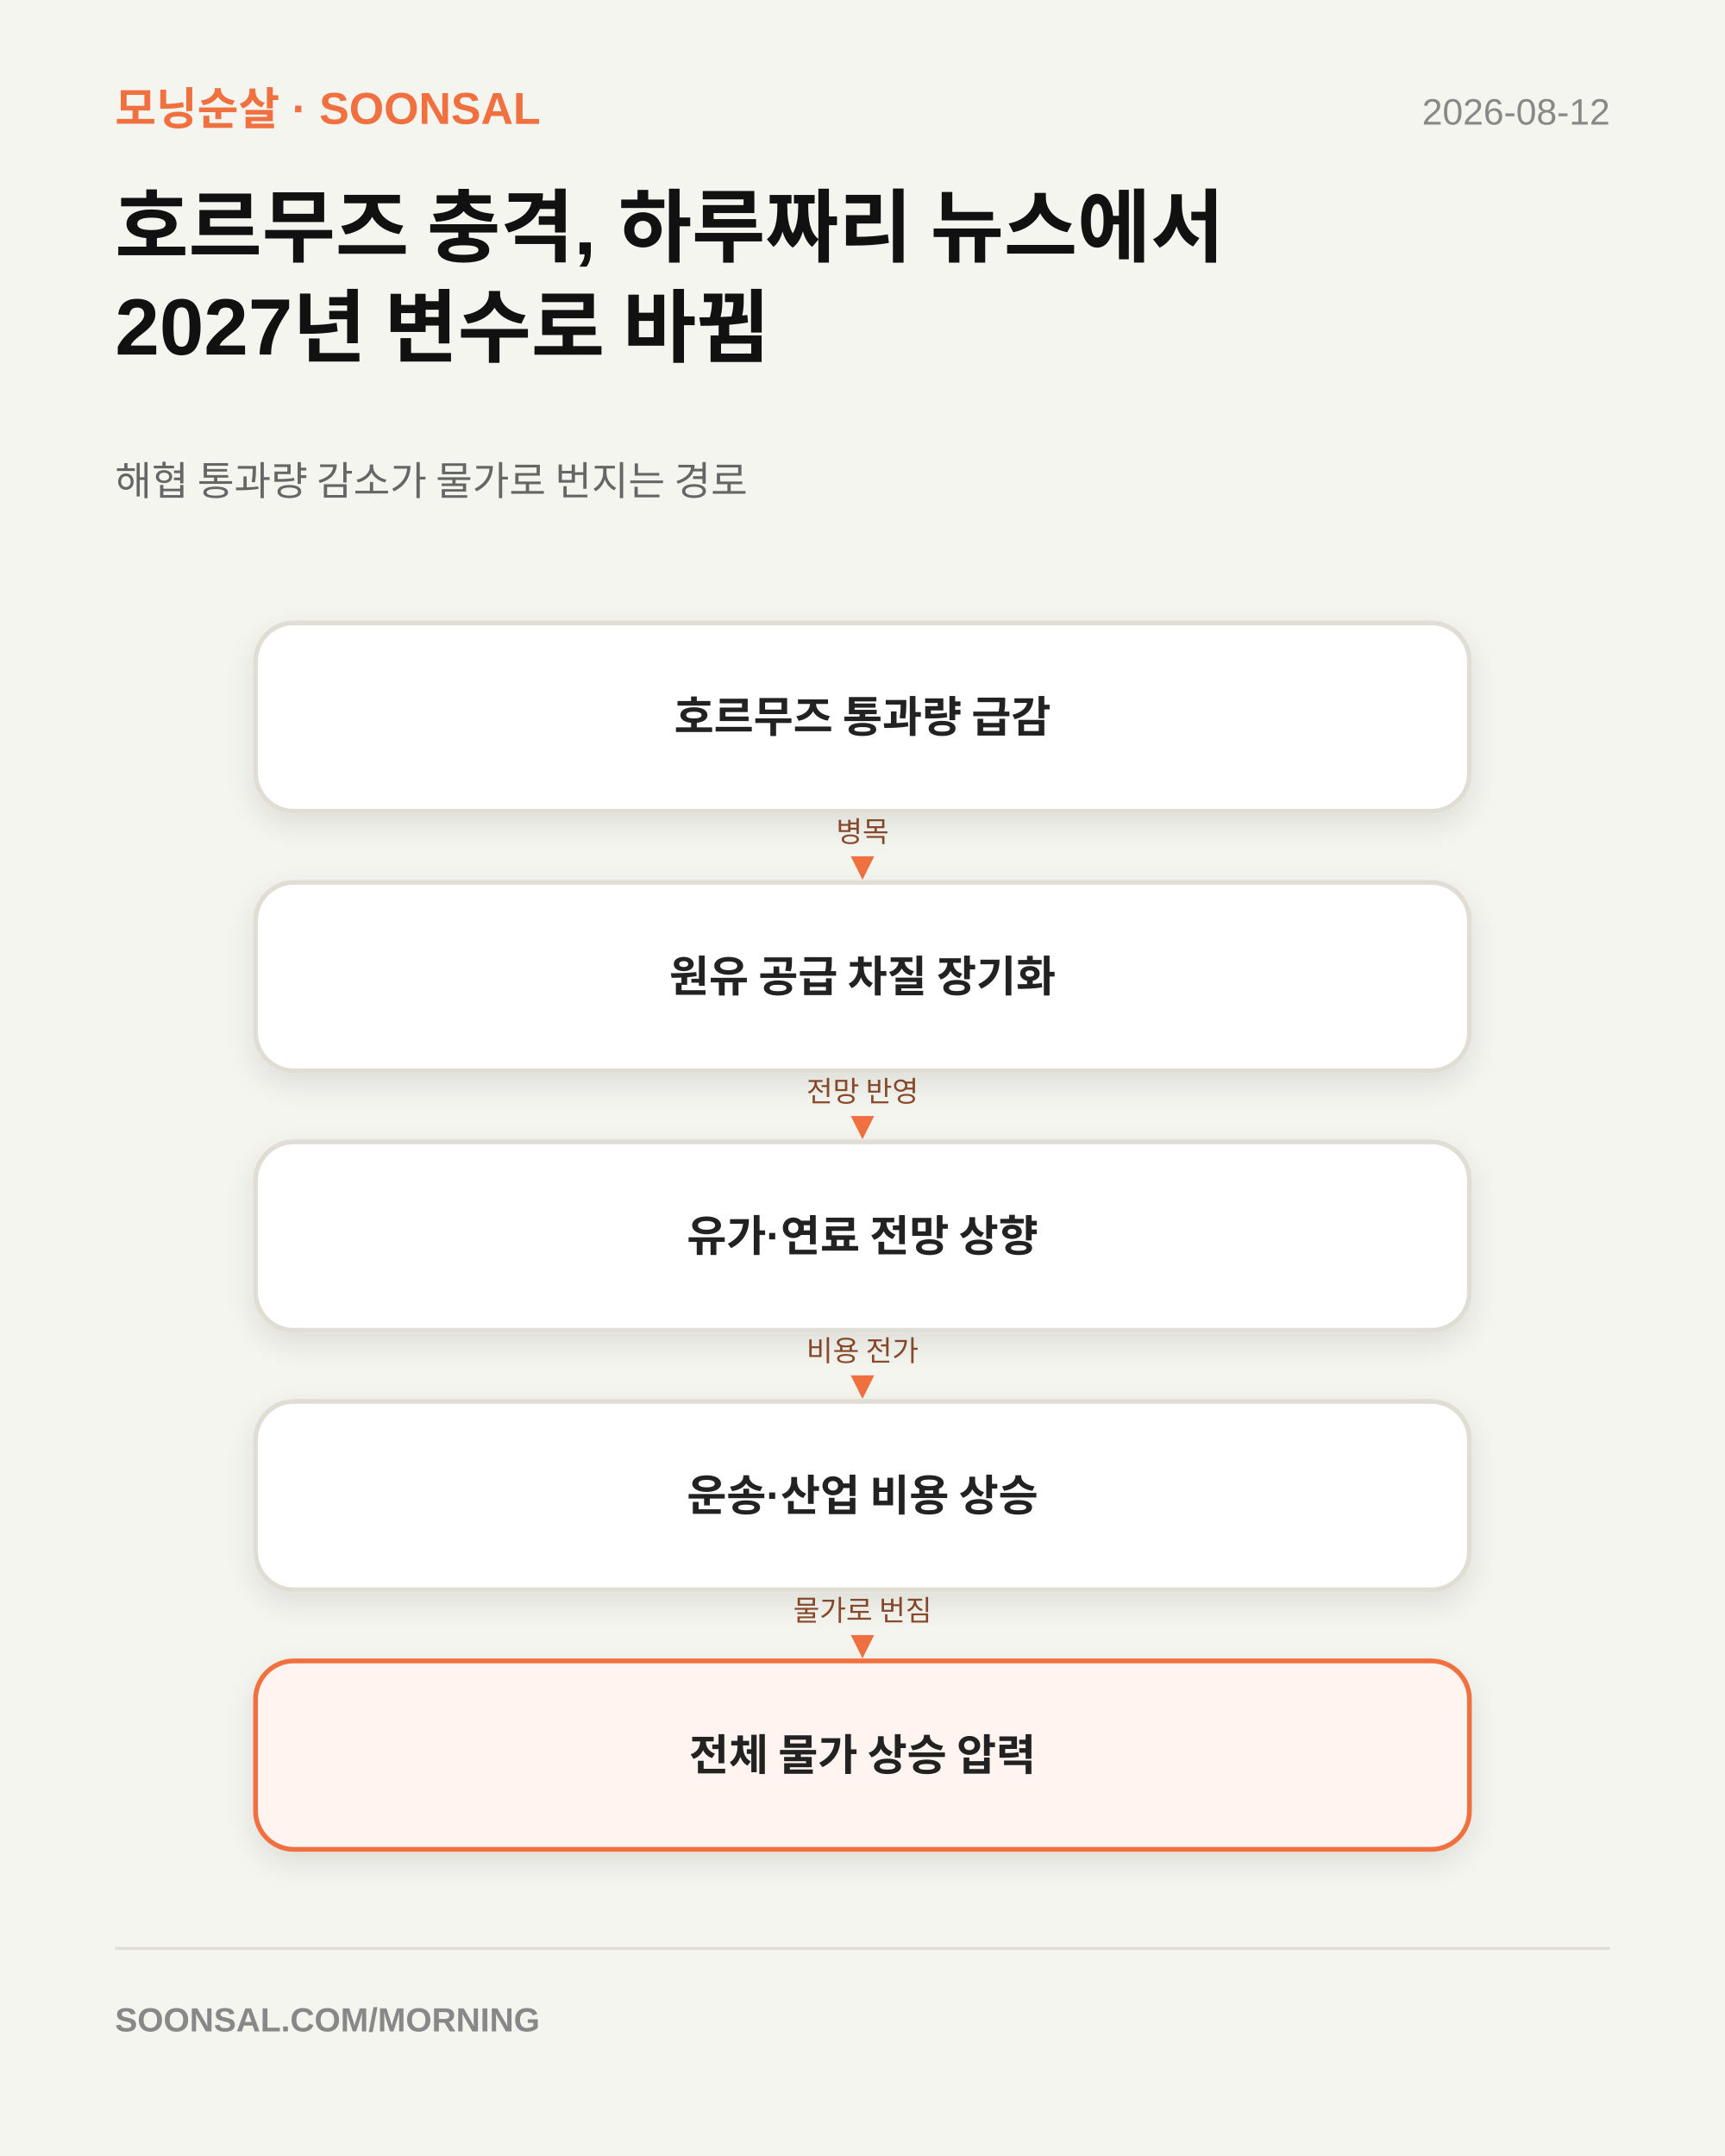
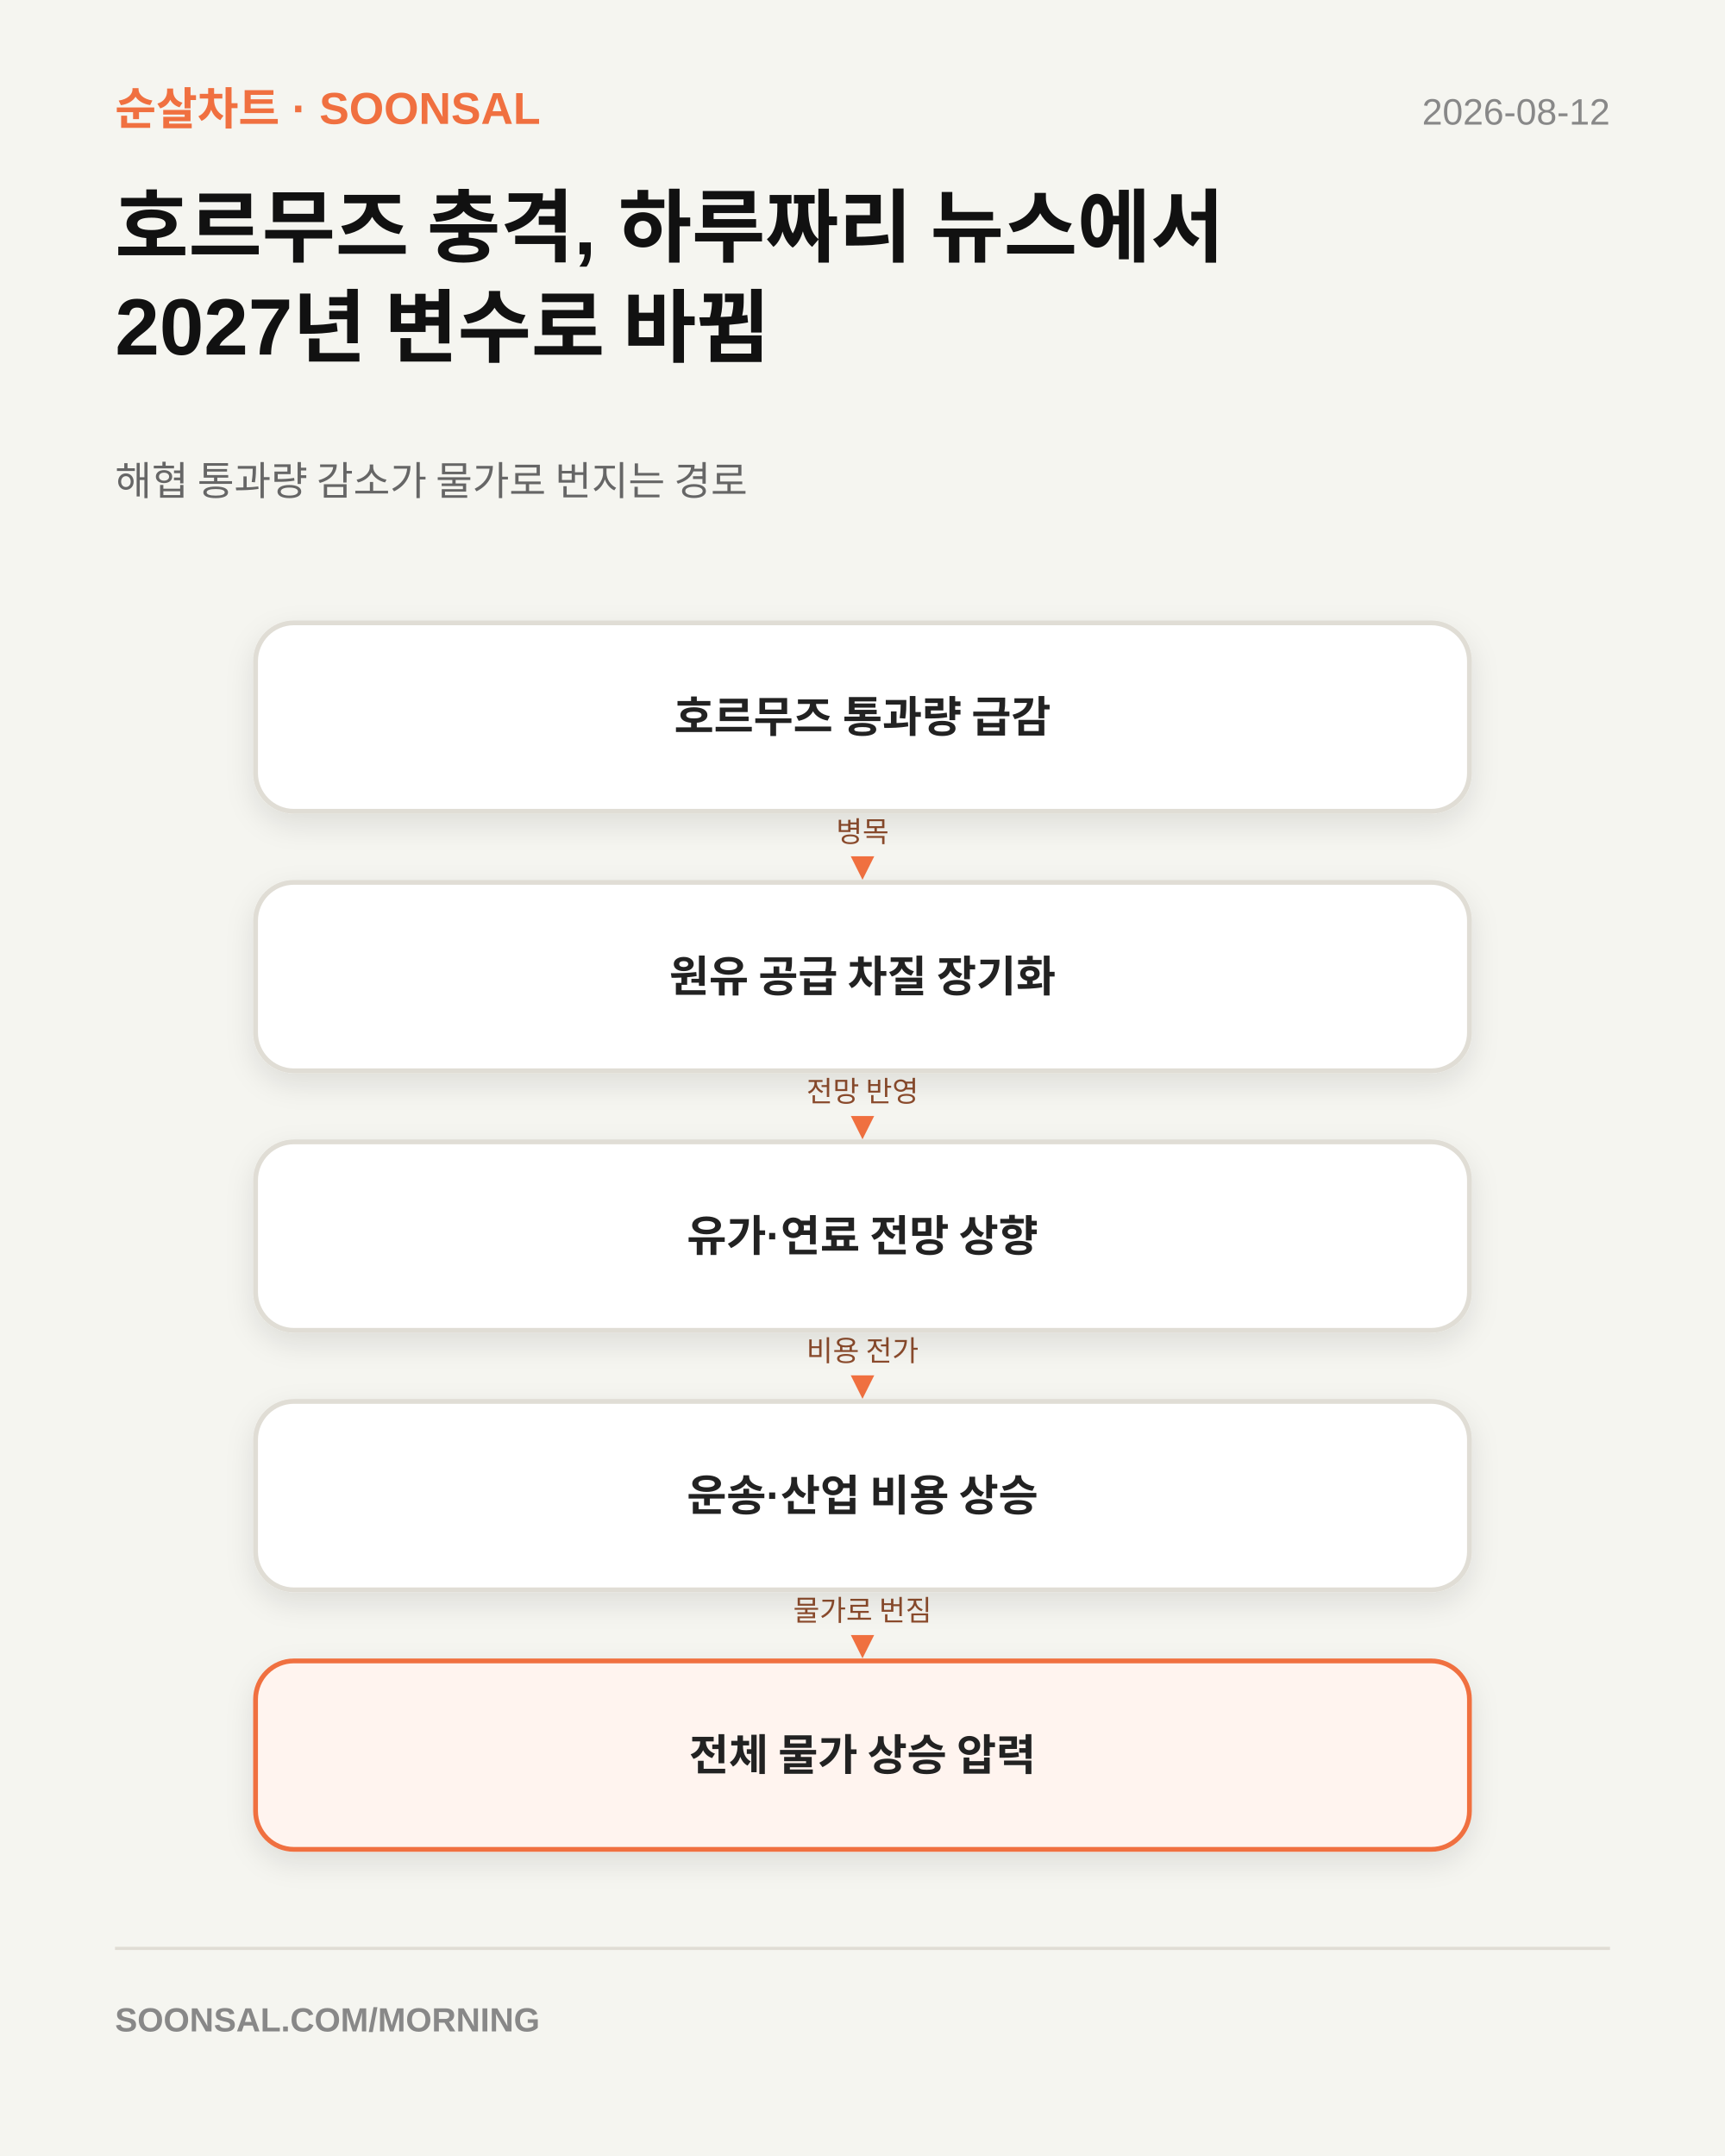
<svg xmlns="http://www.w3.org/2000/svg" width="1080" height="1350" viewBox="0 0 1080 1350">
  <defs>
    <filter id="shadow" x="-20%" y="-20%" width="140%" height="160%">
      <feDropShadow dx="0" dy="7" stdDeviation="9" flood-color="#111111" flood-opacity=".10" />
    </filter>
    <marker id="arrow" viewBox="0 0 10 10" refX="8" refY="5" markerWidth="8" markerHeight="8" orient="auto-start-reverse">
      <path d="M 0 0 L 10 5 L 0 10 z" fill="#F07040" />
    </marker>
  </defs>
  <rect width="1080" height="1350" fill="#F5F5F0" />
-   <text x="72" y="78" font-family="Apple SD Gothic Neo,Malgun Gothic,Arial,sans-serif" font-size="28" font-weight="800" fill="#F07040">모닝순살 · SOONSAL</text>
+   <text x="72" y="78" font-family="Apple SD Gothic Neo,Malgun Gothic,Arial,sans-serif" font-size="28" font-weight="800" fill="#F07040">순살차트 · SOONSAL</text>
  <text x="1008" y="78" text-anchor="end" font-family="Apple SD Gothic Neo,Malgun Gothic,Arial,sans-serif" font-size="23" fill="#888888">2026-08-12</text>
  <text x="72" y="160" font-family="Apple SD Gothic Neo,Malgun Gothic,Arial,sans-serif" font-size="50" font-weight="800" fill="#111111">호르무즈 충격, 하루짜리 뉴스에서</text>
  <text x="72" y="222" font-family="Apple SD Gothic Neo,Malgun Gothic,Arial,sans-serif" font-size="50" font-weight="800" fill="#111111">2027년 변수로 바뀜</text>
  <text x="72" y="310" font-family="Apple SD Gothic Neo,Malgun Gothic,Arial,sans-serif" font-size="25" fill="#666666">해협 통과량 감소가 물가로 번지는 경로</text>
  <path d="M 540.0 508.0 C 540.0 530.2, 540.0 530.2, 540.0 544.5" fill="none" stroke="#F07040" stroke-width="4" marker-end="url(#arrow)" />
  <rect x="468.0" y="500.2" width="144" height="36" rx="18" fill="#F5F5F0" />
  <text x="540.0" y="527.2" text-anchor="middle" font-family="Apple SD Gothic Neo,Malgun Gothic,Arial,sans-serif" font-size="18" fill="#8B4B2C">병목</text>
  <path d="M 540.0 670.5 C 540.0 692.8, 540.0 692.8, 540.0 707.0" fill="none" stroke="#F07040" stroke-width="4" marker-end="url(#arrow)" />
  <rect x="468.0" y="662.8" width="144" height="36" rx="18" fill="#F5F5F0" />
  <text x="540.0" y="689.8" text-anchor="middle" font-family="Apple SD Gothic Neo,Malgun Gothic,Arial,sans-serif" font-size="18" fill="#8B4B2C">전망 반영</text>
  <path d="M 540.0 833.0 C 540.0 855.2, 540.0 855.2, 540.0 869.5" fill="none" stroke="#F07040" stroke-width="4" stroke-dasharray="12 10" marker-end="url(#arrow)" />
  <rect x="468.0" y="825.2" width="144" height="36" rx="18" fill="#F5F5F0" />
  <text x="540.0" y="852.2" text-anchor="middle" font-family="Apple SD Gothic Neo,Malgun Gothic,Arial,sans-serif" font-size="18" fill="#8B4B2C">비용 전가</text>
  <path d="M 540.0 995.5 C 540.0 1017.8, 540.0 1017.8, 540.0 1032.0" fill="none" stroke="#F07040" stroke-width="4" stroke-dasharray="12 10" marker-end="url(#arrow)" />
  <rect x="468.0" y="987.8" width="144" height="36" rx="18" fill="#F5F5F0" />
  <text x="540.0" y="1014.8" text-anchor="middle" font-family="Apple SD Gothic Neo,Malgun Gothic,Arial,sans-serif" font-size="18" fill="#8B4B2C">물가로 번짐</text>
  <rect x="160.0" y="390.0" width="760.0" height="118" rx="24" fill="#FFFFFF" stroke="#E0DDD5" stroke-width="3" filter="url(#shadow)" />
  <text x="540.0" y="449.0" text-anchor="middle" dominant-baseline="middle" font-family="Apple SD Gothic Neo,Malgun Gothic,Arial,sans-serif" font-size="27" font-weight="700" fill="#222222">호르무즈 통과량 급감</text>
  <rect x="160.0" y="552.5" width="760.0" height="118" rx="24" fill="#FFFFFF" stroke="#E0DDD5" stroke-width="3" filter="url(#shadow)" />
  <text x="540.0" y="611.5" text-anchor="middle" dominant-baseline="middle" font-family="Apple SD Gothic Neo,Malgun Gothic,Arial,sans-serif" font-size="27" font-weight="700" fill="#222222">원유 공급 차질 장기화</text>
  <rect x="160.0" y="715.0" width="760.0" height="118" rx="24" fill="#FFFFFF" stroke="#E0DDD5" stroke-width="3" filter="url(#shadow)" />
  <text x="540.0" y="774.0" text-anchor="middle" dominant-baseline="middle" font-family="Apple SD Gothic Neo,Malgun Gothic,Arial,sans-serif" font-size="27" font-weight="700" fill="#222222">유가·연료 전망 상향</text>
  <rect x="160.0" y="877.5" width="760.0" height="118" rx="24" fill="#FFFFFF" stroke="#E0DDD5" stroke-width="3" filter="url(#shadow)" />
  <text x="540.0" y="936.5" text-anchor="middle" dominant-baseline="middle" font-family="Apple SD Gothic Neo,Malgun Gothic,Arial,sans-serif" font-size="27" font-weight="700" fill="#222222">운송·산업 비용 상승</text>
  <rect x="160.0" y="1040.0" width="760.0" height="118" rx="24" fill="#FFF4EF" stroke="#F07040" stroke-width="3" filter="url(#shadow)" />
  <text x="540.0" y="1099.0" text-anchor="middle" dominant-baseline="middle" font-family="Apple SD Gothic Neo,Malgun Gothic,Arial,sans-serif" font-size="27" font-weight="700" fill="#222222">전체 물가 상승 압력</text>
  <line x1="72" y1="1220" x2="1008" y2="1220" stroke="#E0DDD5" stroke-width="2" />
  <text x="72" y="1272" font-family="Apple SD Gothic Neo,Malgun Gothic,Arial,sans-serif" font-size="21" font-weight="700" fill="#888888">SOONSAL.COM/MORNING</text>
</svg>
